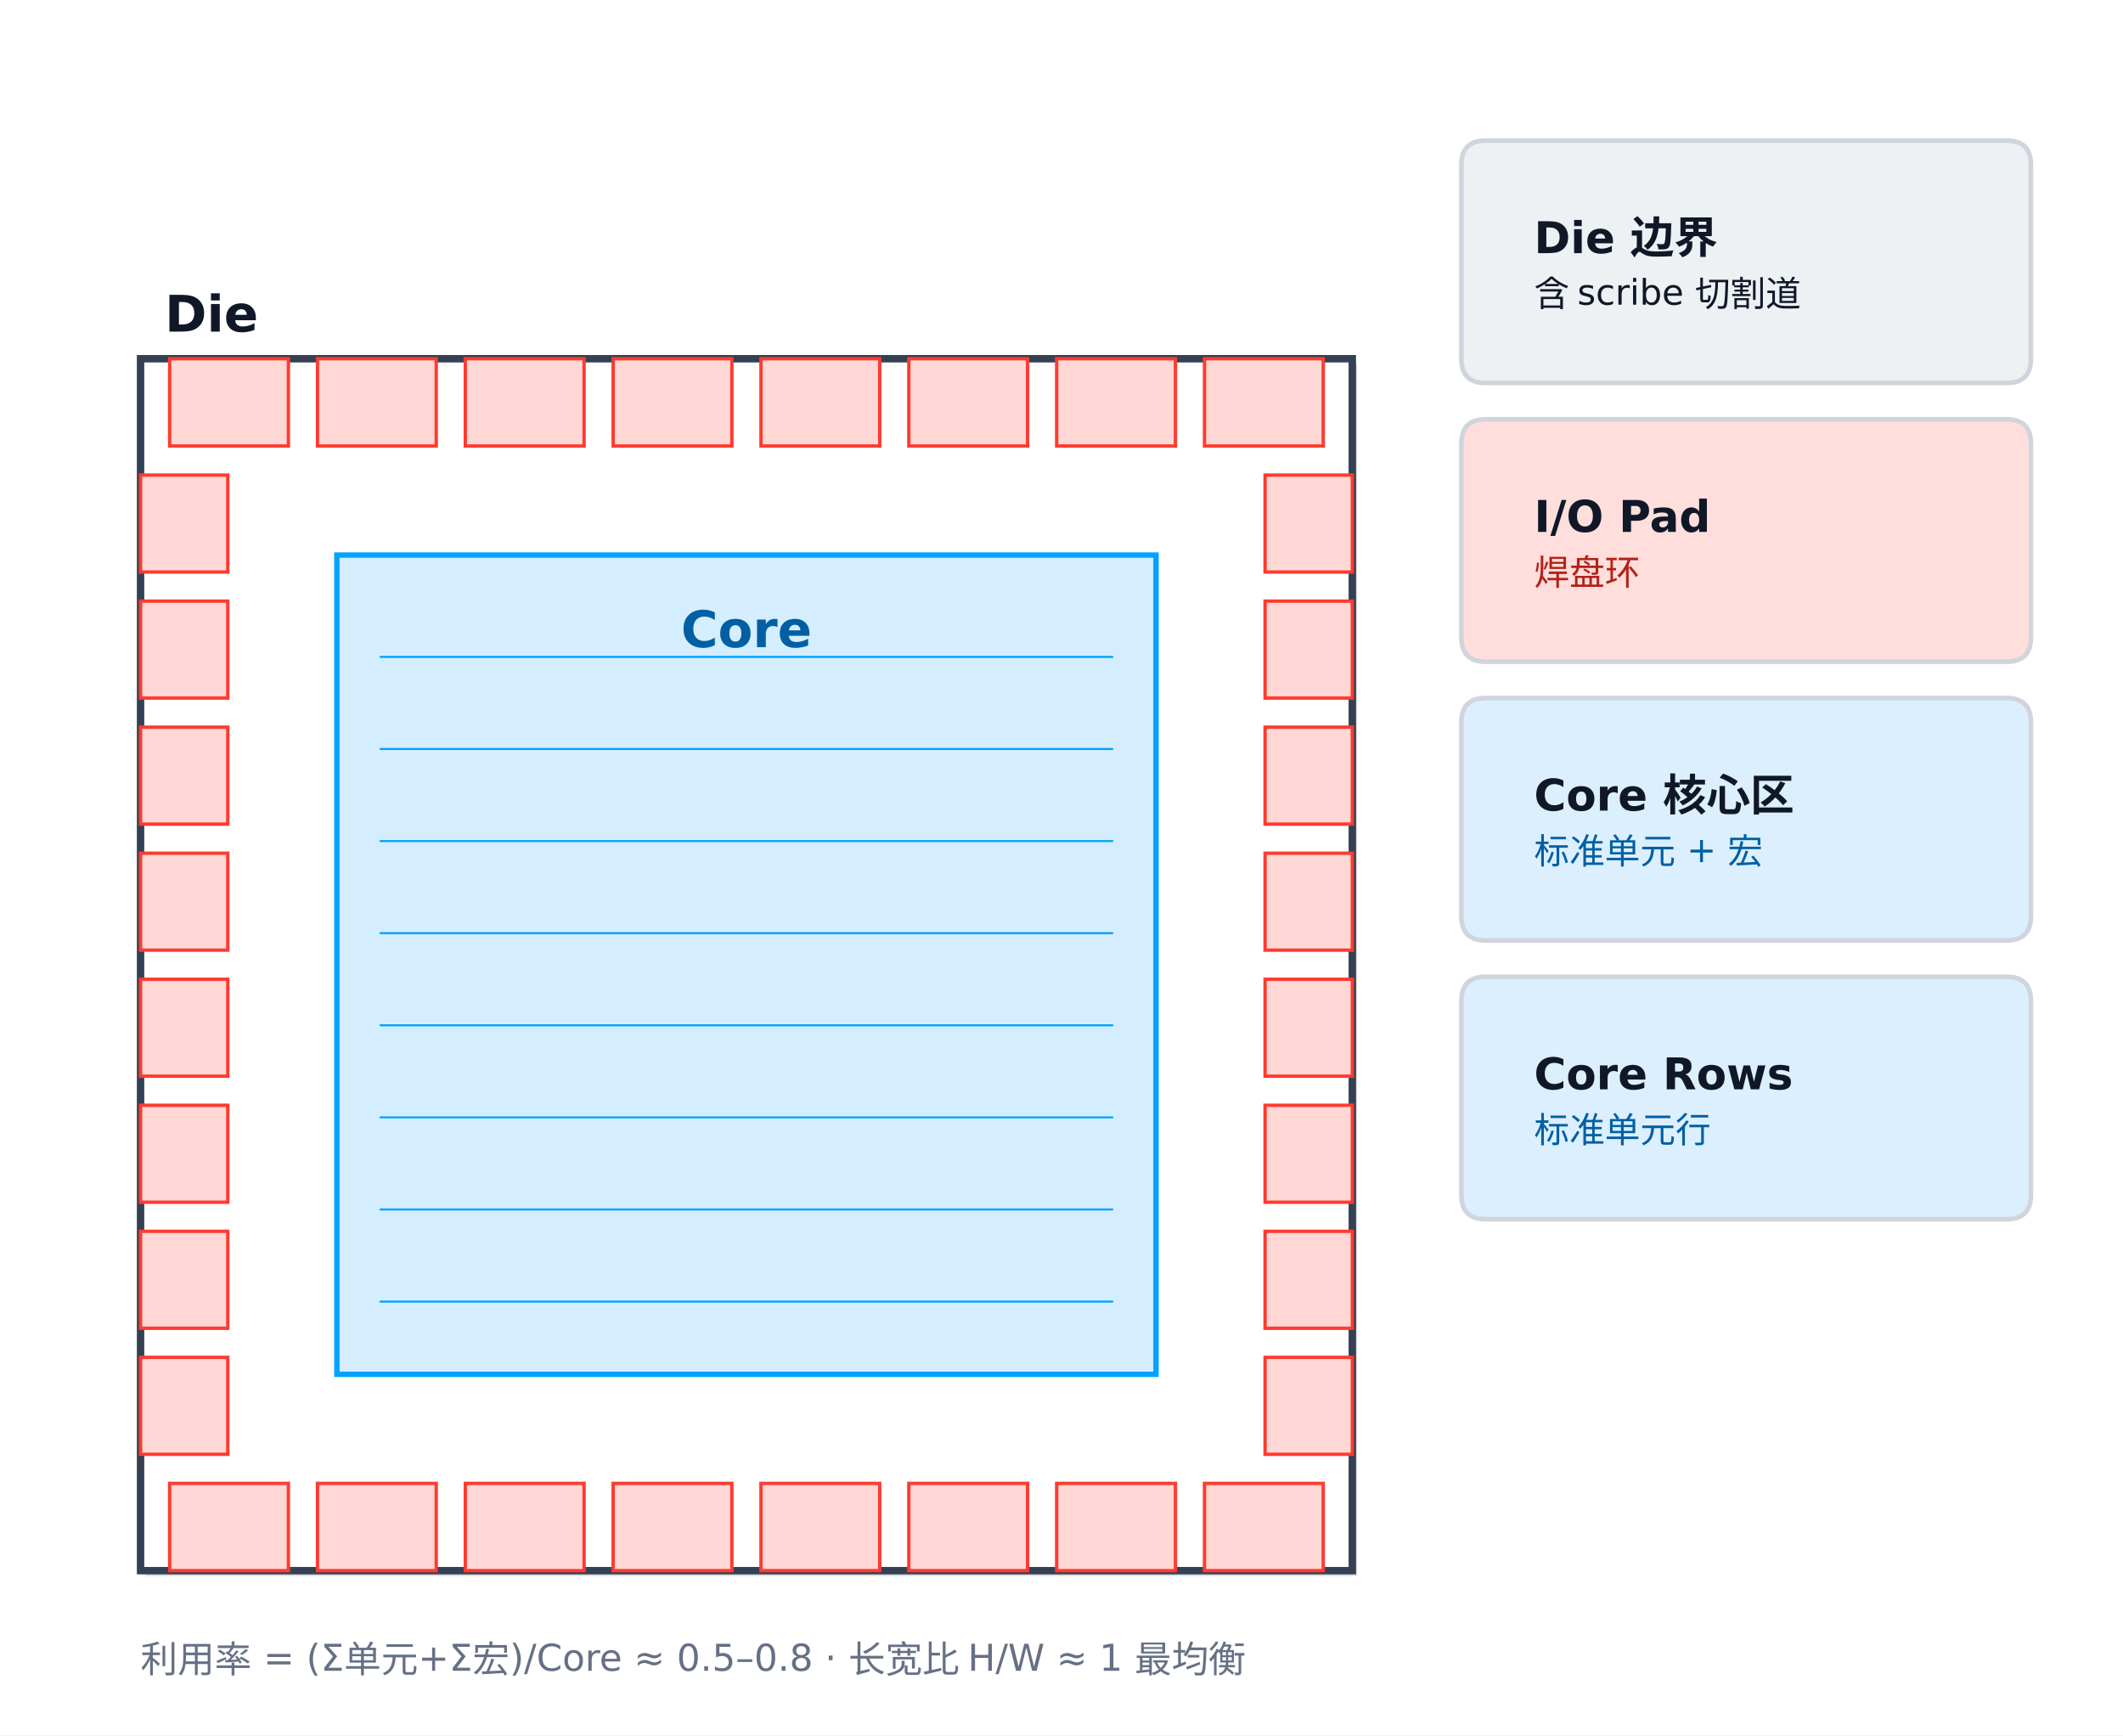
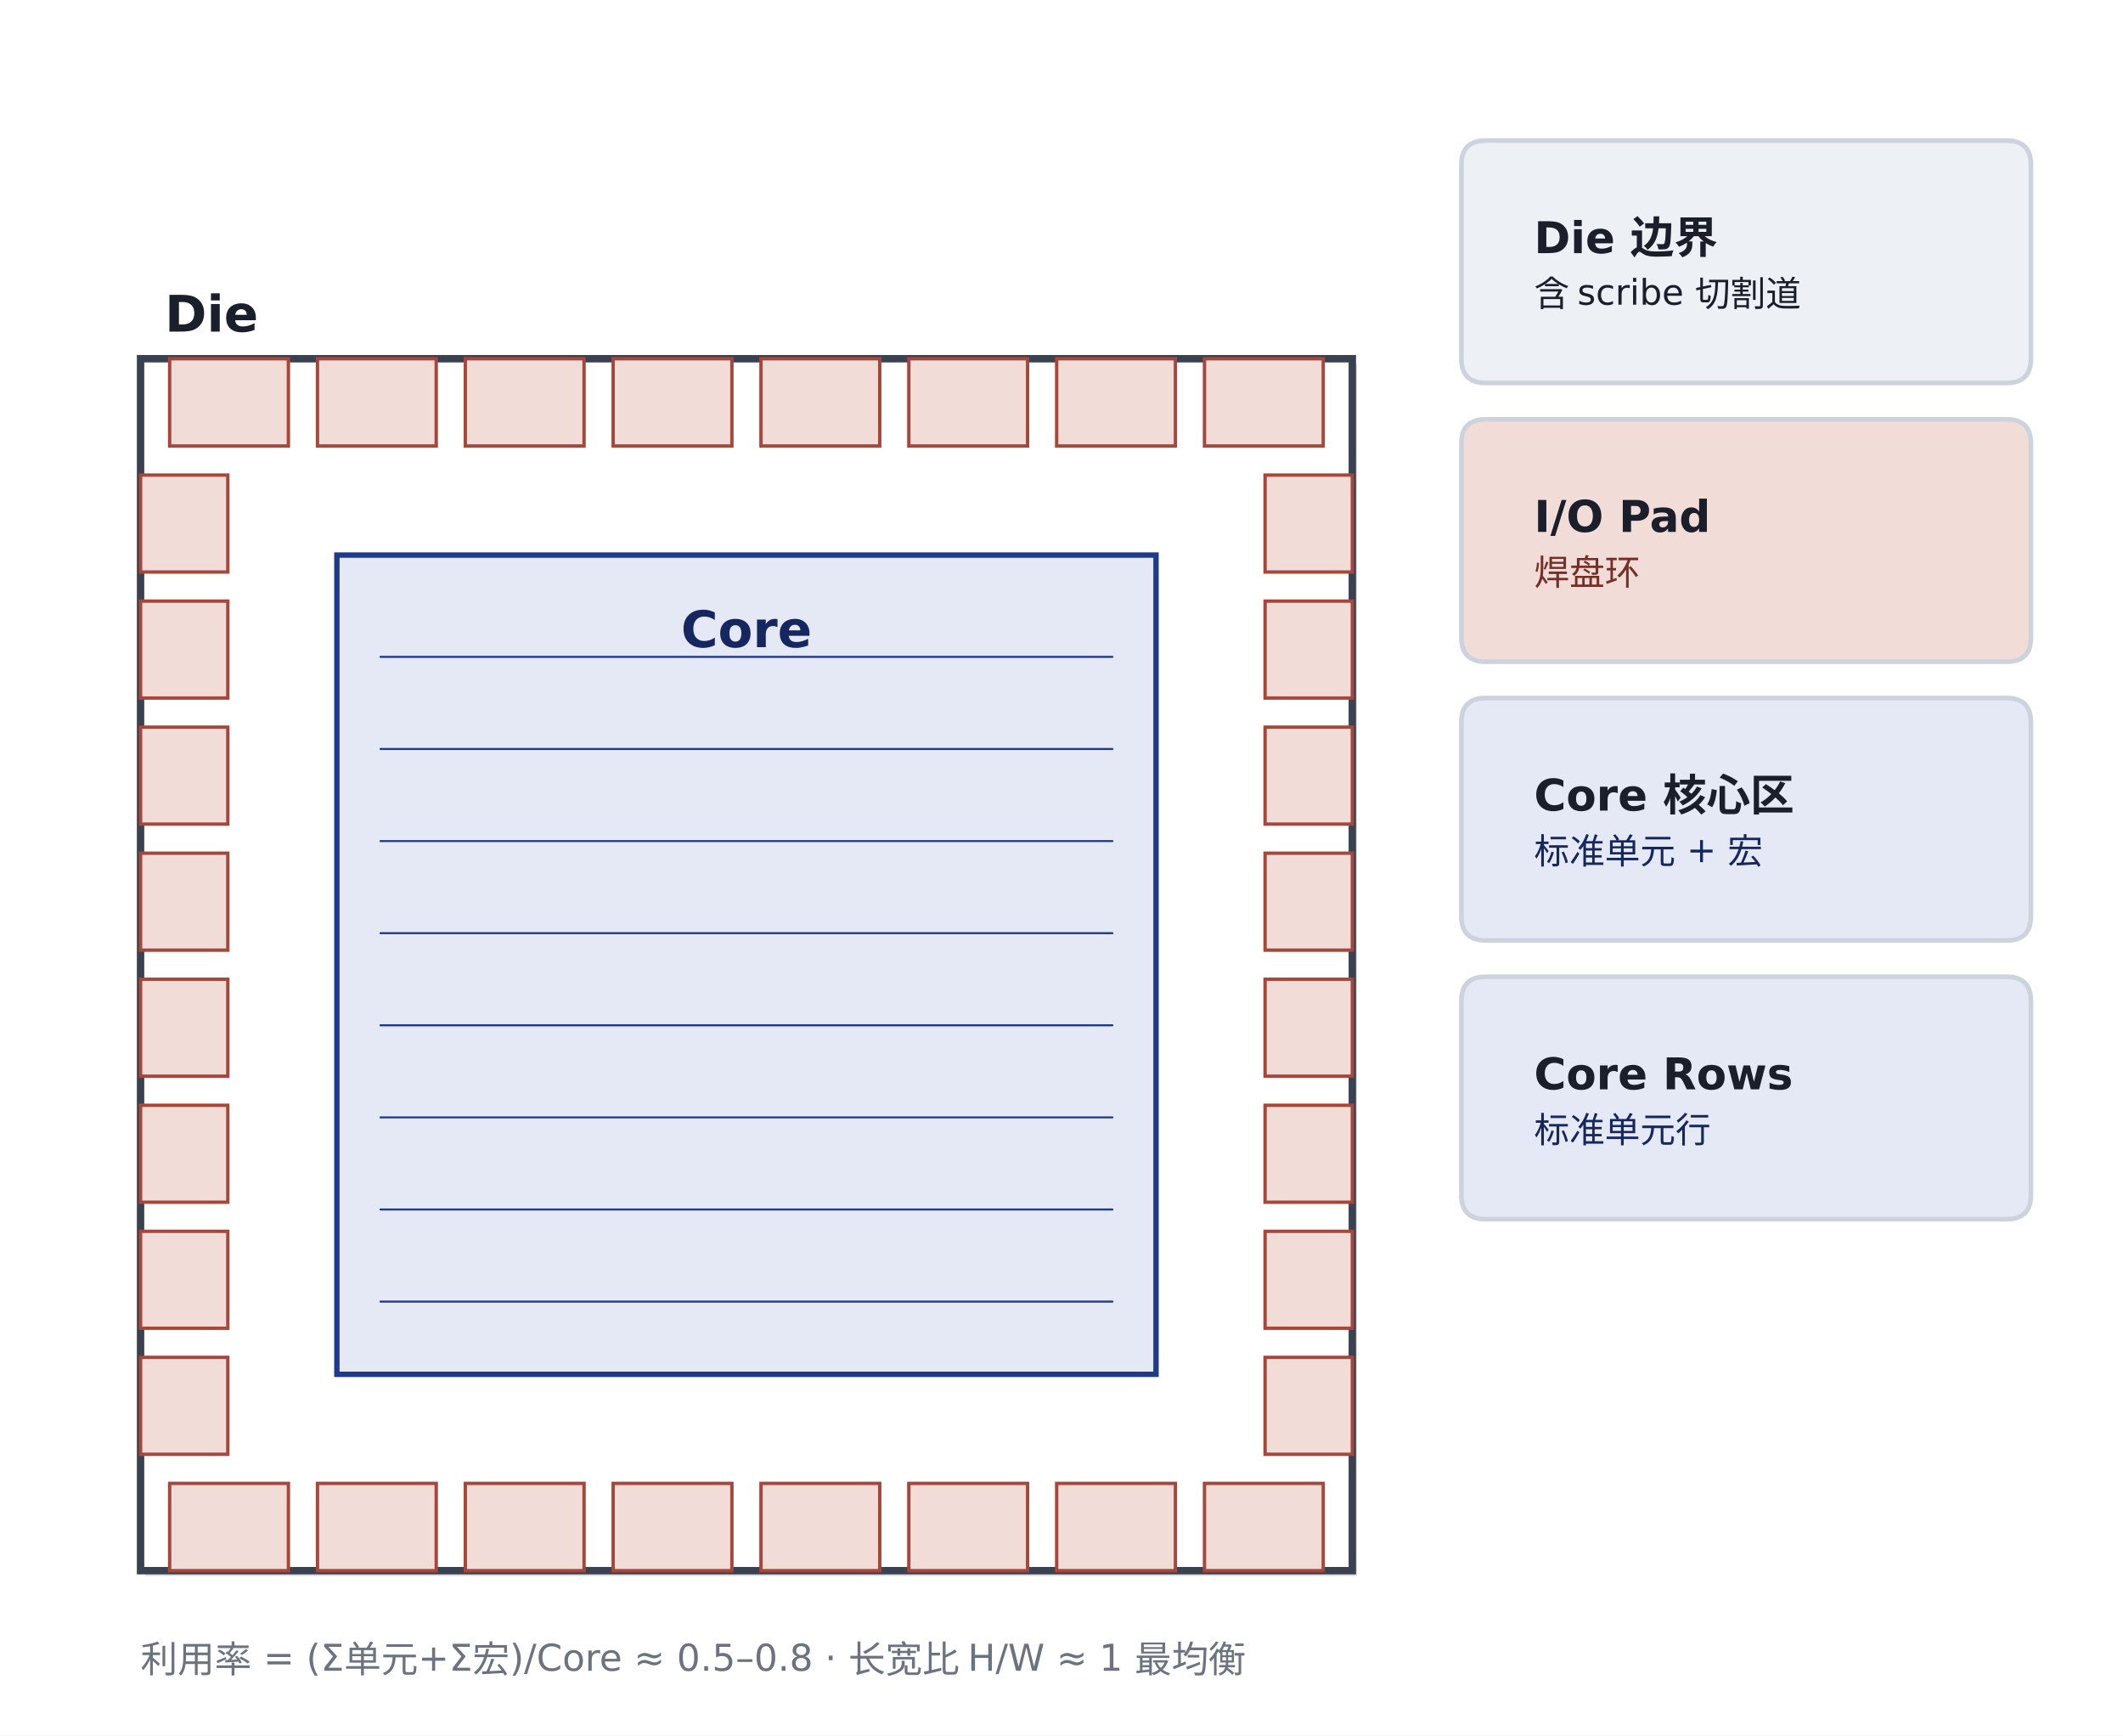
<svg xmlns="http://www.w3.org/2000/svg" width="630.72pt" height="515.52pt" viewBox="0 0 630.72 515.52" version="1.1">
  <defs>
    <style type="text/css">*{stroke-linejoin: round; stroke-linecap: butt}</style>
  </defs>
  <g id="figure_1">
    <g id="patch_1">
      <path d="M 0 515.52  L 630.72 515.52  L 630.72 0  L 0 0  z " style="fill: #ffffff" />
    </g>
    <g id="axes_1">
      <g id="patch_2">
-         <path d="M 5.76 509.76  L 624.96 509.76  L 624.96 5.76  L 5.76 5.76  z " clip-path="url(#pfe3fb07b95)" style="fill: #ffffff" />
+         <path d="M 5.76 509.76  L 624.96 509.76  L 624.96 5.76  L 5.76 5.76  z " clip-path="url(#p3ea0cfcd14)" style="fill: #ffffff" />
      </g>
      <g id="patch_3">
-         <path d="M 43.16 468.16  L 403.16 468.16  L 403.16 108.16  L 43.16 108.16  z " clip-path="url(#pfe3fb07b95)" style="fill: #101828; opacity: 0.16" />
-         <path d="M 41.76 466.56  L 401.76 466.56  L 401.76 106.56  L 41.76 106.56  z " clip-path="url(#pfe3fb07b95)" style="fill: #ffffff; stroke: #344054; stroke-width: 2.2; stroke-linejoin: miter" />
+         <path d="M 43.16 468.16  L 403.16 468.16  L 403.16 108.16  L 43.16 108.16  z " clip-path="url(#p3ea0cfcd14)" style="fill: #1a1f2b; opacity: 0.16" />
+         <path d="M 41.76 466.56  L 401.76 466.56  L 401.76 106.56  L 41.76 106.56  z " clip-path="url(#p3ea0cfcd14)" style="fill: #ffffff; stroke: #3a4252; stroke-width: 2.2; stroke-linejoin: miter" />
      </g>
      <g id="patch_4">
-         <path d="M 100.08 408.24  L 343.44 408.24  L 343.44 164.88  L 100.08 164.88  z " clip-path="url(#pfe3fb07b95)" style="fill: #d4eeff; stroke: #00a2ff; stroke-width: 1.6; stroke-linejoin: miter" />
+         <path d="M 100.08 408.24  L 343.44 408.24  L 343.44 164.88  L 100.08 164.88  z " clip-path="url(#p3ea0cfcd14)" style="fill: #e5e9f5; stroke: #1f3a8a; stroke-width: 1.6; stroke-linejoin: miter" />
      </g>
      <g id="patch_5">
-         <path d="M 441.36 113.76  L 596.16 113.76  Q 603.36 113.76 603.36 106.56  L 603.36 48.96  Q 603.36 41.76 596.16 41.76  L 441.36 41.76  Q 434.16 41.76 434.16 48.96  L 434.16 106.56  Q 434.16 113.76 441.36 113.76  z " clip-path="url(#pfe3fb07b95)" style="fill: #eef1f4; stroke: #d0d5dd; stroke-width: 1.4; stroke-linejoin: miter" />
+         <path d="M 441.36 113.76  L 596.16 113.76  Q 603.36 113.76 603.36 106.56  L 603.36 48.96  Q 603.36 41.76 596.16 41.76  L 441.36 41.76  Q 434.16 41.76 434.16 48.96  L 434.16 106.56  Q 434.16 113.76 441.36 113.76  z " clip-path="url(#p3ea0cfcd14)" style="fill: #edf0f4; stroke: #cdd3dc; stroke-width: 1.4; stroke-linejoin: miter" />
      </g>
      <g id="patch_6">
-         <path d="M 441.36 196.56  L 596.16 196.56  Q 603.36 196.56 603.36 189.36  L 603.36 131.76  Q 603.36 124.56 596.16 124.56  L 441.36 124.56  Q 434.16 124.56 434.16 131.76  L 434.16 189.36  Q 434.16 196.56 441.36 196.56  z " clip-path="url(#pfe3fb07b95)" style="fill: #ffdedb; stroke: #d0d5dd; stroke-width: 1.4; stroke-linejoin: miter" />
+         <path d="M 441.36 196.56  L 596.16 196.56  Q 603.36 196.56 603.36 189.36  L 603.36 131.76  Q 603.36 124.56 596.16 124.56  L 441.36 124.56  Q 434.16 124.56 434.16 131.76  L 434.16 189.36  Q 434.16 196.56 441.36 196.56  z " clip-path="url(#p3ea0cfcd14)" style="fill: #f1dcd8; stroke: #cdd3dc; stroke-width: 1.4; stroke-linejoin: miter" />
      </g>
      <g id="patch_7">
-         <path d="M 441.36 279.36  L 596.16 279.36  Q 603.36 279.36 603.36 272.16  L 603.36 214.56  Q 603.36 207.36 596.16 207.36  L 441.36 207.36  Q 434.16 207.36 434.16 214.56  L 434.16 272.16  Q 434.16 279.36 441.36 279.36  z " clip-path="url(#pfe3fb07b95)" style="fill: #dcefff; stroke: #d0d5dd; stroke-width: 1.4; stroke-linejoin: miter" />
+         <path d="M 441.36 279.36  L 596.16 279.36  Q 603.36 279.36 603.36 272.16  L 603.36 214.56  Q 603.36 207.36 596.16 207.36  L 441.36 207.36  Q 434.16 207.36 434.16 214.56  L 434.16 272.16  Q 434.16 279.36 441.36 279.36  z " clip-path="url(#p3ea0cfcd14)" style="fill: #e5e9f5; stroke: #cdd3dc; stroke-width: 1.4; stroke-linejoin: miter" />
      </g>
      <g id="patch_8">
-         <path d="M 441.36 362.16  L 596.16 362.16  Q 603.36 362.16 603.36 354.96  L 603.36 297.36  Q 603.36 290.16 596.16 290.16  L 441.36 290.16  Q 434.16 290.16 434.16 297.36  L 434.16 354.96  Q 434.16 362.16 441.36 362.16  z " clip-path="url(#pfe3fb07b95)" style="fill: #dcefff; stroke: #d0d5dd; stroke-width: 1.4; stroke-linejoin: miter" />
+         <path d="M 441.36 362.16  L 596.16 362.16  Q 603.36 362.16 603.36 354.96  L 603.36 297.36  Q 603.36 290.16 596.16 290.16  L 441.36 290.16  Q 434.16 290.16 434.16 297.36  L 434.16 354.96  Q 434.16 362.16 441.36 362.16  z " clip-path="url(#p3ea0cfcd14)" style="fill: #e5e9f5; stroke: #cdd3dc; stroke-width: 1.4; stroke-linejoin: miter" />
      </g>
      <g id="patch_9">
-         <path d="M 50.4 466.56  L 85.68 466.56  L 85.68 440.64  L 50.4 440.64  z " clip-path="url(#pfe3fb07b95)" style="fill: #ffd8d5; stroke: #ff3b30; stroke-linejoin: miter" />
+         <path d="M 50.4 466.56  L 85.68 466.56  L 85.68 440.64  L 50.4 440.64  z " clip-path="url(#p3ea0cfcd14)" style="fill: #f1dcd8; stroke: #a6473c; stroke-linejoin: miter" />
      </g>
      <g id="patch_10">
-         <path d="M 50.4 132.48  L 85.68 132.48  L 85.68 106.56  L 50.4 106.56  z " clip-path="url(#pfe3fb07b95)" style="fill: #ffd8d5; stroke: #ff3b30; stroke-linejoin: miter" />
+         <path d="M 50.4 132.48  L 85.68 132.48  L 85.68 106.56  L 50.4 106.56  z " clip-path="url(#p3ea0cfcd14)" style="fill: #f1dcd8; stroke: #a6473c; stroke-linejoin: miter" />
      </g>
      <g id="patch_11">
-         <path d="M 94.32 466.56  L 129.6 466.56  L 129.6 440.64  L 94.32 440.64  z " clip-path="url(#pfe3fb07b95)" style="fill: #ffd8d5; stroke: #ff3b30; stroke-linejoin: miter" />
+         <path d="M 94.32 466.56  L 129.6 466.56  L 129.6 440.64  L 94.32 440.64  z " clip-path="url(#p3ea0cfcd14)" style="fill: #f1dcd8; stroke: #a6473c; stroke-linejoin: miter" />
      </g>
      <g id="patch_12">
-         <path d="M 94.32 132.48  L 129.6 132.48  L 129.6 106.56  L 94.32 106.56  z " clip-path="url(#pfe3fb07b95)" style="fill: #ffd8d5; stroke: #ff3b30; stroke-linejoin: miter" />
+         <path d="M 94.32 132.48  L 129.6 132.48  L 129.6 106.56  L 94.32 106.56  z " clip-path="url(#p3ea0cfcd14)" style="fill: #f1dcd8; stroke: #a6473c; stroke-linejoin: miter" />
      </g>
      <g id="patch_13">
-         <path d="M 138.24 466.56  L 173.52 466.56  L 173.52 440.64  L 138.24 440.64  z " clip-path="url(#pfe3fb07b95)" style="fill: #ffd8d5; stroke: #ff3b30; stroke-linejoin: miter" />
+         <path d="M 138.24 466.56  L 173.52 466.56  L 173.52 440.64  L 138.24 440.64  z " clip-path="url(#p3ea0cfcd14)" style="fill: #f1dcd8; stroke: #a6473c; stroke-linejoin: miter" />
      </g>
      <g id="patch_14">
-         <path d="M 138.24 132.48  L 173.52 132.48  L 173.52 106.56  L 138.24 106.56  z " clip-path="url(#pfe3fb07b95)" style="fill: #ffd8d5; stroke: #ff3b30; stroke-linejoin: miter" />
+         <path d="M 138.24 132.48  L 173.52 132.48  L 173.52 106.56  L 138.24 106.56  z " clip-path="url(#p3ea0cfcd14)" style="fill: #f1dcd8; stroke: #a6473c; stroke-linejoin: miter" />
      </g>
      <g id="patch_15">
-         <path d="M 182.16 466.56  L 217.44 466.56  L 217.44 440.64  L 182.16 440.64  z " clip-path="url(#pfe3fb07b95)" style="fill: #ffd8d5; stroke: #ff3b30; stroke-linejoin: miter" />
+         <path d="M 182.16 466.56  L 217.44 466.56  L 217.44 440.64  L 182.16 440.64  z " clip-path="url(#p3ea0cfcd14)" style="fill: #f1dcd8; stroke: #a6473c; stroke-linejoin: miter" />
      </g>
      <g id="patch_16">
-         <path d="M 182.16 132.48  L 217.44 132.48  L 217.44 106.56  L 182.16 106.56  z " clip-path="url(#pfe3fb07b95)" style="fill: #ffd8d5; stroke: #ff3b30; stroke-linejoin: miter" />
+         <path d="M 182.16 132.48  L 217.44 132.48  L 217.44 106.56  L 182.16 106.56  z " clip-path="url(#p3ea0cfcd14)" style="fill: #f1dcd8; stroke: #a6473c; stroke-linejoin: miter" />
      </g>
      <g id="patch_17">
-         <path d="M 226.08 466.56  L 261.36 466.56  L 261.36 440.64  L 226.08 440.64  z " clip-path="url(#pfe3fb07b95)" style="fill: #ffd8d5; stroke: #ff3b30; stroke-linejoin: miter" />
+         <path d="M 226.08 466.56  L 261.36 466.56  L 261.36 440.64  L 226.08 440.64  z " clip-path="url(#p3ea0cfcd14)" style="fill: #f1dcd8; stroke: #a6473c; stroke-linejoin: miter" />
      </g>
      <g id="patch_18">
-         <path d="M 226.08 132.48  L 261.36 132.48  L 261.36 106.56  L 226.08 106.56  z " clip-path="url(#pfe3fb07b95)" style="fill: #ffd8d5; stroke: #ff3b30; stroke-linejoin: miter" />
+         <path d="M 226.08 132.48  L 261.36 132.48  L 261.36 106.56  L 226.08 106.56  z " clip-path="url(#p3ea0cfcd14)" style="fill: #f1dcd8; stroke: #a6473c; stroke-linejoin: miter" />
      </g>
      <g id="patch_19">
-         <path d="M 270 466.56  L 305.28 466.56  L 305.28 440.64  L 270 440.64  z " clip-path="url(#pfe3fb07b95)" style="fill: #ffd8d5; stroke: #ff3b30; stroke-linejoin: miter" />
+         <path d="M 270 466.56  L 305.28 466.56  L 305.28 440.64  L 270 440.64  z " clip-path="url(#p3ea0cfcd14)" style="fill: #f1dcd8; stroke: #a6473c; stroke-linejoin: miter" />
      </g>
      <g id="patch_20">
-         <path d="M 270 132.48  L 305.28 132.48  L 305.28 106.56  L 270 106.56  z " clip-path="url(#pfe3fb07b95)" style="fill: #ffd8d5; stroke: #ff3b30; stroke-linejoin: miter" />
+         <path d="M 270 132.48  L 305.28 132.48  L 305.28 106.56  L 270 106.56  z " clip-path="url(#p3ea0cfcd14)" style="fill: #f1dcd8; stroke: #a6473c; stroke-linejoin: miter" />
      </g>
      <g id="patch_21">
-         <path d="M 313.92 466.56  L 349.2 466.56  L 349.2 440.64  L 313.92 440.64  z " clip-path="url(#pfe3fb07b95)" style="fill: #ffd8d5; stroke: #ff3b30; stroke-linejoin: miter" />
+         <path d="M 313.92 466.56  L 349.2 466.56  L 349.2 440.64  L 313.92 440.64  z " clip-path="url(#p3ea0cfcd14)" style="fill: #f1dcd8; stroke: #a6473c; stroke-linejoin: miter" />
      </g>
      <g id="patch_22">
-         <path d="M 313.92 132.48  L 349.2 132.48  L 349.2 106.56  L 313.92 106.56  z " clip-path="url(#pfe3fb07b95)" style="fill: #ffd8d5; stroke: #ff3b30; stroke-linejoin: miter" />
+         <path d="M 313.92 132.48  L 349.2 132.48  L 349.2 106.56  L 313.92 106.56  z " clip-path="url(#p3ea0cfcd14)" style="fill: #f1dcd8; stroke: #a6473c; stroke-linejoin: miter" />
      </g>
      <g id="patch_23">
-         <path d="M 357.84 466.56  L 393.12 466.56  L 393.12 440.64  L 357.84 440.64  z " clip-path="url(#pfe3fb07b95)" style="fill: #ffd8d5; stroke: #ff3b30; stroke-linejoin: miter" />
+         <path d="M 357.84 466.56  L 393.12 466.56  L 393.12 440.64  L 357.84 440.64  z " clip-path="url(#p3ea0cfcd14)" style="fill: #f1dcd8; stroke: #a6473c; stroke-linejoin: miter" />
      </g>
      <g id="patch_24">
-         <path d="M 357.84 132.48  L 393.12 132.48  L 393.12 106.56  L 357.84 106.56  z " clip-path="url(#pfe3fb07b95)" style="fill: #ffd8d5; stroke: #ff3b30; stroke-linejoin: miter" />
+         <path d="M 357.84 132.48  L 393.12 132.48  L 393.12 106.56  L 357.84 106.56  z " clip-path="url(#p3ea0cfcd14)" style="fill: #f1dcd8; stroke: #a6473c; stroke-linejoin: miter" />
      </g>
      <g id="patch_25">
-         <path d="M 41.76 432  L 67.68 432  L 67.68 403.2  L 41.76 403.2  z " clip-path="url(#pfe3fb07b95)" style="fill: #ffd8d5; stroke: #ff3b30; stroke-linejoin: miter" />
+         <path d="M 41.76 432  L 67.68 432  L 67.68 403.2  L 41.76 403.2  z " clip-path="url(#p3ea0cfcd14)" style="fill: #f1dcd8; stroke: #a6473c; stroke-linejoin: miter" />
      </g>
      <g id="patch_26">
-         <path d="M 375.84 432  L 401.76 432  L 401.76 403.2  L 375.84 403.2  z " clip-path="url(#pfe3fb07b95)" style="fill: #ffd8d5; stroke: #ff3b30; stroke-linejoin: miter" />
+         <path d="M 375.84 432  L 401.76 432  L 401.76 403.2  L 375.84 403.2  z " clip-path="url(#p3ea0cfcd14)" style="fill: #f1dcd8; stroke: #a6473c; stroke-linejoin: miter" />
      </g>
      <g id="patch_27">
-         <path d="M 41.76 394.56  L 67.68 394.56  L 67.68 365.76  L 41.76 365.76  z " clip-path="url(#pfe3fb07b95)" style="fill: #ffd8d5; stroke: #ff3b30; stroke-linejoin: miter" />
+         <path d="M 41.76 394.56  L 67.68 394.56  L 67.68 365.76  L 41.76 365.76  z " clip-path="url(#p3ea0cfcd14)" style="fill: #f1dcd8; stroke: #a6473c; stroke-linejoin: miter" />
      </g>
      <g id="patch_28">
-         <path d="M 375.84 394.56  L 401.76 394.56  L 401.76 365.76  L 375.84 365.76  z " clip-path="url(#pfe3fb07b95)" style="fill: #ffd8d5; stroke: #ff3b30; stroke-linejoin: miter" />
+         <path d="M 375.84 394.56  L 401.76 394.56  L 401.76 365.76  L 375.84 365.76  z " clip-path="url(#p3ea0cfcd14)" style="fill: #f1dcd8; stroke: #a6473c; stroke-linejoin: miter" />
      </g>
      <g id="patch_29">
-         <path d="M 41.76 357.12  L 67.68 357.12  L 67.68 328.32  L 41.76 328.32  z " clip-path="url(#pfe3fb07b95)" style="fill: #ffd8d5; stroke: #ff3b30; stroke-linejoin: miter" />
+         <path d="M 41.76 357.12  L 67.68 357.12  L 67.68 328.32  L 41.76 328.32  z " clip-path="url(#p3ea0cfcd14)" style="fill: #f1dcd8; stroke: #a6473c; stroke-linejoin: miter" />
      </g>
      <g id="patch_30">
-         <path d="M 375.84 357.12  L 401.76 357.12  L 401.76 328.32  L 375.84 328.32  z " clip-path="url(#pfe3fb07b95)" style="fill: #ffd8d5; stroke: #ff3b30; stroke-linejoin: miter" />
+         <path d="M 375.84 357.12  L 401.76 357.12  L 401.76 328.32  L 375.84 328.32  z " clip-path="url(#p3ea0cfcd14)" style="fill: #f1dcd8; stroke: #a6473c; stroke-linejoin: miter" />
      </g>
      <g id="patch_31">
-         <path d="M 41.76 319.68  L 67.68 319.68  L 67.68 290.88  L 41.76 290.88  z " clip-path="url(#pfe3fb07b95)" style="fill: #ffd8d5; stroke: #ff3b30; stroke-linejoin: miter" />
+         <path d="M 41.76 319.68  L 67.68 319.68  L 67.68 290.88  L 41.76 290.88  z " clip-path="url(#p3ea0cfcd14)" style="fill: #f1dcd8; stroke: #a6473c; stroke-linejoin: miter" />
      </g>
      <g id="patch_32">
-         <path d="M 375.84 319.68  L 401.76 319.68  L 401.76 290.88  L 375.84 290.88  z " clip-path="url(#pfe3fb07b95)" style="fill: #ffd8d5; stroke: #ff3b30; stroke-linejoin: miter" />
+         <path d="M 375.84 319.68  L 401.76 319.68  L 401.76 290.88  L 375.84 290.88  z " clip-path="url(#p3ea0cfcd14)" style="fill: #f1dcd8; stroke: #a6473c; stroke-linejoin: miter" />
      </g>
      <g id="patch_33">
-         <path d="M 41.76 282.24  L 67.68 282.24  L 67.68 253.44  L 41.76 253.44  z " clip-path="url(#pfe3fb07b95)" style="fill: #ffd8d5; stroke: #ff3b30; stroke-linejoin: miter" />
+         <path d="M 41.76 282.24  L 67.68 282.24  L 67.68 253.44  L 41.76 253.44  z " clip-path="url(#p3ea0cfcd14)" style="fill: #f1dcd8; stroke: #a6473c; stroke-linejoin: miter" />
      </g>
      <g id="patch_34">
-         <path d="M 375.84 282.24  L 401.76 282.24  L 401.76 253.44  L 375.84 253.44  z " clip-path="url(#pfe3fb07b95)" style="fill: #ffd8d5; stroke: #ff3b30; stroke-linejoin: miter" />
+         <path d="M 375.84 282.24  L 401.76 282.24  L 401.76 253.44  L 375.84 253.44  z " clip-path="url(#p3ea0cfcd14)" style="fill: #f1dcd8; stroke: #a6473c; stroke-linejoin: miter" />
      </g>
      <g id="patch_35">
-         <path d="M 41.76 244.8  L 67.68 244.8  L 67.68 216  L 41.76 216  z " clip-path="url(#pfe3fb07b95)" style="fill: #ffd8d5; stroke: #ff3b30; stroke-linejoin: miter" />
+         <path d="M 41.76 244.8  L 67.68 244.8  L 67.68 216  L 41.76 216  z " clip-path="url(#p3ea0cfcd14)" style="fill: #f1dcd8; stroke: #a6473c; stroke-linejoin: miter" />
      </g>
      <g id="patch_36">
-         <path d="M 375.84 244.8  L 401.76 244.8  L 401.76 216  L 375.84 216  z " clip-path="url(#pfe3fb07b95)" style="fill: #ffd8d5; stroke: #ff3b30; stroke-linejoin: miter" />
+         <path d="M 375.84 244.8  L 401.76 244.8  L 401.76 216  L 375.84 216  z " clip-path="url(#p3ea0cfcd14)" style="fill: #f1dcd8; stroke: #a6473c; stroke-linejoin: miter" />
      </g>
      <g id="patch_37">
-         <path d="M 41.76 207.36  L 67.68 207.36  L 67.68 178.56  L 41.76 178.56  z " clip-path="url(#pfe3fb07b95)" style="fill: #ffd8d5; stroke: #ff3b30; stroke-linejoin: miter" />
+         <path d="M 41.76 207.36  L 67.68 207.36  L 67.68 178.56  L 41.76 178.56  z " clip-path="url(#p3ea0cfcd14)" style="fill: #f1dcd8; stroke: #a6473c; stroke-linejoin: miter" />
      </g>
      <g id="patch_38">
-         <path d="M 375.84 207.36  L 401.76 207.36  L 401.76 178.56  L 375.84 178.56  z " clip-path="url(#pfe3fb07b95)" style="fill: #ffd8d5; stroke: #ff3b30; stroke-linejoin: miter" />
+         <path d="M 375.84 207.36  L 401.76 207.36  L 401.76 178.56  L 375.84 178.56  z " clip-path="url(#p3ea0cfcd14)" style="fill: #f1dcd8; stroke: #a6473c; stroke-linejoin: miter" />
      </g>
      <g id="patch_39">
-         <path d="M 41.76 169.92  L 67.68 169.92  L 67.68 141.12  L 41.76 141.12  z " clip-path="url(#pfe3fb07b95)" style="fill: #ffd8d5; stroke: #ff3b30; stroke-linejoin: miter" />
+         <path d="M 41.76 169.92  L 67.68 169.92  L 67.68 141.12  L 41.76 141.12  z " clip-path="url(#p3ea0cfcd14)" style="fill: #f1dcd8; stroke: #a6473c; stroke-linejoin: miter" />
      </g>
      <g id="patch_40">
-         <path d="M 375.84 169.92  L 401.76 169.92  L 401.76 141.12  L 375.84 141.12  z " clip-path="url(#pfe3fb07b95)" style="fill: #ffd8d5; stroke: #ff3b30; stroke-linejoin: miter" />
+         <path d="M 375.84 169.92  L 401.76 169.92  L 401.76 141.12  L 375.84 141.12  z " clip-path="url(#p3ea0cfcd14)" style="fill: #f1dcd8; stroke: #a6473c; stroke-linejoin: miter" />
      </g>
      <g id="line2d_1">
-         <path d="M 113.04 386.64  L 330.48 386.64  " clip-path="url(#pfe3fb07b95)" style="fill: none; stroke: #00a2ff; stroke-width: 0.6; stroke-linecap: round" />
+         <path d="M 113.04 386.64  L 330.48 386.64  " clip-path="url(#p3ea0cfcd14)" style="fill: none; stroke: #1f3a8a; stroke-width: 0.6; stroke-linecap: round" />
      </g>
      <g id="line2d_2">
-         <path d="M 113.04 359.28  L 330.48 359.28  " clip-path="url(#pfe3fb07b95)" style="fill: none; stroke: #00a2ff; stroke-width: 0.6; stroke-linecap: round" />
+         <path d="M 113.04 359.28  L 330.48 359.28  " clip-path="url(#p3ea0cfcd14)" style="fill: none; stroke: #1f3a8a; stroke-width: 0.6; stroke-linecap: round" />
      </g>
      <g id="line2d_3">
-         <path d="M 113.04 331.92  L 330.48 331.92  " clip-path="url(#pfe3fb07b95)" style="fill: none; stroke: #00a2ff; stroke-width: 0.6; stroke-linecap: round" />
+         <path d="M 113.04 331.92  L 330.48 331.92  " clip-path="url(#p3ea0cfcd14)" style="fill: none; stroke: #1f3a8a; stroke-width: 0.6; stroke-linecap: round" />
      </g>
      <g id="line2d_4">
-         <path d="M 113.04 304.56  L 330.48 304.56  " clip-path="url(#pfe3fb07b95)" style="fill: none; stroke: #00a2ff; stroke-width: 0.6; stroke-linecap: round" />
+         <path d="M 113.04 304.56  L 330.48 304.56  " clip-path="url(#p3ea0cfcd14)" style="fill: none; stroke: #1f3a8a; stroke-width: 0.6; stroke-linecap: round" />
      </g>
      <g id="line2d_5">
-         <path d="M 113.04 277.2  L 330.48 277.2  " clip-path="url(#pfe3fb07b95)" style="fill: none; stroke: #00a2ff; stroke-width: 0.6; stroke-linecap: round" />
+         <path d="M 113.04 277.2  L 330.48 277.2  " clip-path="url(#p3ea0cfcd14)" style="fill: none; stroke: #1f3a8a; stroke-width: 0.6; stroke-linecap: round" />
      </g>
      <g id="line2d_6">
-         <path d="M 113.04 249.84  L 330.48 249.84  " clip-path="url(#pfe3fb07b95)" style="fill: none; stroke: #00a2ff; stroke-width: 0.6; stroke-linecap: round" />
+         <path d="M 113.04 249.84  L 330.48 249.84  " clip-path="url(#p3ea0cfcd14)" style="fill: none; stroke: #1f3a8a; stroke-width: 0.6; stroke-linecap: round" />
      </g>
      <g id="line2d_7">
-         <path d="M 113.04 222.48  L 330.48 222.48  " clip-path="url(#pfe3fb07b95)" style="fill: none; stroke: #00a2ff; stroke-width: 0.6; stroke-linecap: round" />
+         <path d="M 113.04 222.48  L 330.48 222.48  " clip-path="url(#p3ea0cfcd14)" style="fill: none; stroke: #1f3a8a; stroke-width: 0.6; stroke-linecap: round" />
      </g>
      <g id="line2d_8">
-         <path d="M 113.04 195.12  L 330.48 195.12  " clip-path="url(#pfe3fb07b95)" style="fill: none; stroke: #00a2ff; stroke-width: 0.6; stroke-linecap: round" />
+         <path d="M 113.04 195.12  L 330.48 195.12  " clip-path="url(#p3ea0cfcd14)" style="fill: none; stroke: #1f3a8a; stroke-width: 0.6; stroke-linecap: round" />
      </g>
      <g id="text_1">
-         <text style="font-weight: 700; font-size: 15px; font-family: 'Microsoft YaHei', 'Microsoft YaHei UI', 'SimHei', 'Segoe UI', 'DejaVu Sans', sans-serif; text-anchor: start; fill: #101828" x="48.96" y="98.511" transform="rotate(-0 48.96 98.51109)">Die</text>
+         <text style="font-weight: 700; font-size: 15px; font-family: 'Microsoft YaHei', 'Microsoft YaHei UI', 'SimHei', 'Segoe UI', 'DejaVu Sans', sans-serif; text-anchor: start; fill: #1a1f2b" x="48.96" y="98.511" transform="rotate(-0 48.96 98.51109)">Die</text>
      </g>
      <g id="text_2">
-         <text style="font-weight: 700; font-size: 13px; font-family: 'Microsoft YaHei', 'Microsoft YaHei UI', 'SimHei', 'Segoe UI', 'DejaVu Sans', sans-serif; text-anchor: start; fill: #101828" x="455.76" y="75.192" transform="rotate(-0 455.76 75.19187)">Die 边界</text>
+         <text style="font-weight: 700; font-size: 13px; font-family: 'Microsoft YaHei', 'Microsoft YaHei UI', 'SimHei', 'Segoe UI', 'DejaVu Sans', sans-serif; text-anchor: start; fill: #1a1f2b" x="455.76" y="75.192" transform="rotate(-0 455.76 75.19187)">Die 边界</text>
      </g>
      <g id="text_3">
-         <text style="font-size: 10.5px; font-family: 'Microsoft YaHei', 'Microsoft YaHei UI', 'SimHei', 'Segoe UI', 'DejaVu Sans', sans-serif; text-anchor: start; fill: #101828" x="455.76" y="90.99" transform="rotate(-0 455.76 90.98977)">含 scribe 切割道</text>
+         <text style="font-size: 10.5px; font-family: 'Microsoft YaHei', 'Microsoft YaHei UI', 'SimHei', 'Segoe UI', 'DejaVu Sans', sans-serif; text-anchor: start; fill: #1a1f2b" x="455.76" y="90.99" transform="rotate(-0 455.76 90.98977)">含 scribe 切割道</text>
      </g>
      <g id="text_4">
-         <text style="font-weight: 700; font-size: 13px; font-family: 'Microsoft YaHei', 'Microsoft YaHei UI', 'SimHei', 'Segoe UI', 'DejaVu Sans', sans-serif; text-anchor: start; fill: #101828" x="455.76" y="157.992" transform="rotate(-0 455.76 157.9919)">I/O Pad</text>
+         <text style="font-weight: 700; font-size: 13px; font-family: 'Microsoft YaHei', 'Microsoft YaHei UI', 'SimHei', 'Segoe UI', 'DejaVu Sans', sans-serif; text-anchor: start; fill: #1a1f2b" x="455.76" y="157.992" transform="rotate(-0 455.76 157.9919)">I/O Pad</text>
      </g>
      <g id="text_5">
-         <text style="font-size: 10.5px; font-family: 'Microsoft YaHei', 'Microsoft YaHei UI', 'SimHei', 'Segoe UI', 'DejaVu Sans', sans-serif; text-anchor: start; fill: #b3211a" x="455.76" y="173.79" transform="rotate(-0 455.76 173.7898)">焊盘环</text>
+         <text style="font-size: 10.5px; font-family: 'Microsoft YaHei', 'Microsoft YaHei UI', 'SimHei', 'Segoe UI', 'DejaVu Sans', sans-serif; text-anchor: start; fill: #762f27" x="455.76" y="173.79" transform="rotate(-0 455.76 173.7898)">焊盘环</text>
      </g>
      <g id="text_6">
-         <text style="font-weight: 700; font-size: 13px; font-family: 'Microsoft YaHei', 'Microsoft YaHei UI', 'SimHei', 'Segoe UI', 'DejaVu Sans', sans-serif; text-anchor: start; fill: #101828" x="455.76" y="240.792" transform="rotate(-0 455.76 240.7919)">Core 核心区</text>
+         <text style="font-weight: 700; font-size: 13px; font-family: 'Microsoft YaHei', 'Microsoft YaHei UI', 'SimHei', 'Segoe UI', 'DejaVu Sans', sans-serif; text-anchor: start; fill: #1a1f2b" x="455.76" y="240.792" transform="rotate(-0 455.76 240.7919)">Core 核心区</text>
      </g>
      <g id="text_7">
-         <text style="font-size: 10.5px; font-family: 'Microsoft YaHei', 'Microsoft YaHei UI', 'SimHei', 'Segoe UI', 'DejaVu Sans', sans-serif; text-anchor: start; fill: #005fa3" x="455.76" y="256.59" transform="rotate(-0 455.76 256.5898)">标准单元 + 宏</text>
+         <text style="font-size: 10.5px; font-family: 'Microsoft YaHei', 'Microsoft YaHei UI', 'SimHei', 'Segoe UI', 'DejaVu Sans', sans-serif; text-anchor: start; fill: #15275e" x="455.76" y="256.59" transform="rotate(-0 455.76 256.5898)">标准单元 + 宏</text>
      </g>
      <g id="text_8">
-         <text style="font-weight: 700; font-size: 13px; font-family: 'Microsoft YaHei', 'Microsoft YaHei UI', 'SimHei', 'Segoe UI', 'DejaVu Sans', sans-serif; text-anchor: start; fill: #101828" x="455.76" y="323.592" transform="rotate(-0 455.76 323.5919)">Core Rows</text>
+         <text style="font-weight: 700; font-size: 13px; font-family: 'Microsoft YaHei', 'Microsoft YaHei UI', 'SimHei', 'Segoe UI', 'DejaVu Sans', sans-serif; text-anchor: start; fill: #1a1f2b" x="455.76" y="323.592" transform="rotate(-0 455.76 323.5919)">Core Rows</text>
      </g>
      <g id="text_9">
-         <text style="font-size: 10.5px; font-family: 'Microsoft YaHei', 'Microsoft YaHei UI', 'SimHei', 'Segoe UI', 'DejaVu Sans', sans-serif; text-anchor: start; fill: #005fa3" x="455.76" y="339.39" transform="rotate(-0 455.76 339.3898)">标准单元行</text>
+         <text style="font-size: 10.5px; font-family: 'Microsoft YaHei', 'Microsoft YaHei UI', 'SimHei', 'Segoe UI', 'DejaVu Sans', sans-serif; text-anchor: start; fill: #15275e" x="455.76" y="339.39" transform="rotate(-0 455.76 339.3898)">标准单元行</text>
      </g>
      <g id="text_10">
-         <text style="font-size: 11px; font-family: 'Microsoft YaHei', 'Microsoft YaHei UI', 'SimHei', 'Segoe UI', 'DejaVu Sans', sans-serif; text-anchor: start; fill: #667085" x="41.76" y="496.8" transform="rotate(-0 41.76 496.8)">利用率 = (Σ单元+Σ宏)/Core ≈ 0.5–0.8   ·   长宽比 H/W ≈ 1 最均衡</text>
+         <text style="font-size: 11px; font-family: 'Microsoft YaHei', 'Microsoft YaHei UI', 'SimHei', 'Segoe UI', 'DejaVu Sans', sans-serif; text-anchor: start; fill: #6b7280" x="41.76" y="496.8" transform="rotate(-0 41.76 496.8)">利用率 = (Σ单元+Σ宏)/Core ≈ 0.5–0.8   ·   长宽比 H/W ≈ 1 最均衡</text>
      </g>
      <g id="text_11">
-         <text style="font-weight: 700; font-size: 15px; font-family: 'Microsoft YaHei', 'Microsoft YaHei UI', 'SimHei', 'Segoe UI', 'DejaVu Sans', sans-serif; text-anchor: middle; fill: #005fa3" x="221.76" y="192.24" transform="rotate(-0 221.76 192.24)">Core</text>
+         <text style="font-weight: 700; font-size: 15px; font-family: 'Microsoft YaHei', 'Microsoft YaHei UI', 'SimHei', 'Segoe UI', 'DejaVu Sans', sans-serif; text-anchor: middle; fill: #15275e" x="221.76" y="192.24" transform="rotate(-0 221.76 192.24)">Core</text>
      </g>
    </g>
  </g>
  <defs>
-     <clipPath id="pfe3fb07b95">
+     <clipPath id="p3ea0cfcd14">
      <rect x="5.76" y="5.76" width="619.2" height="504" />
    </clipPath>
  </defs>
</svg>
